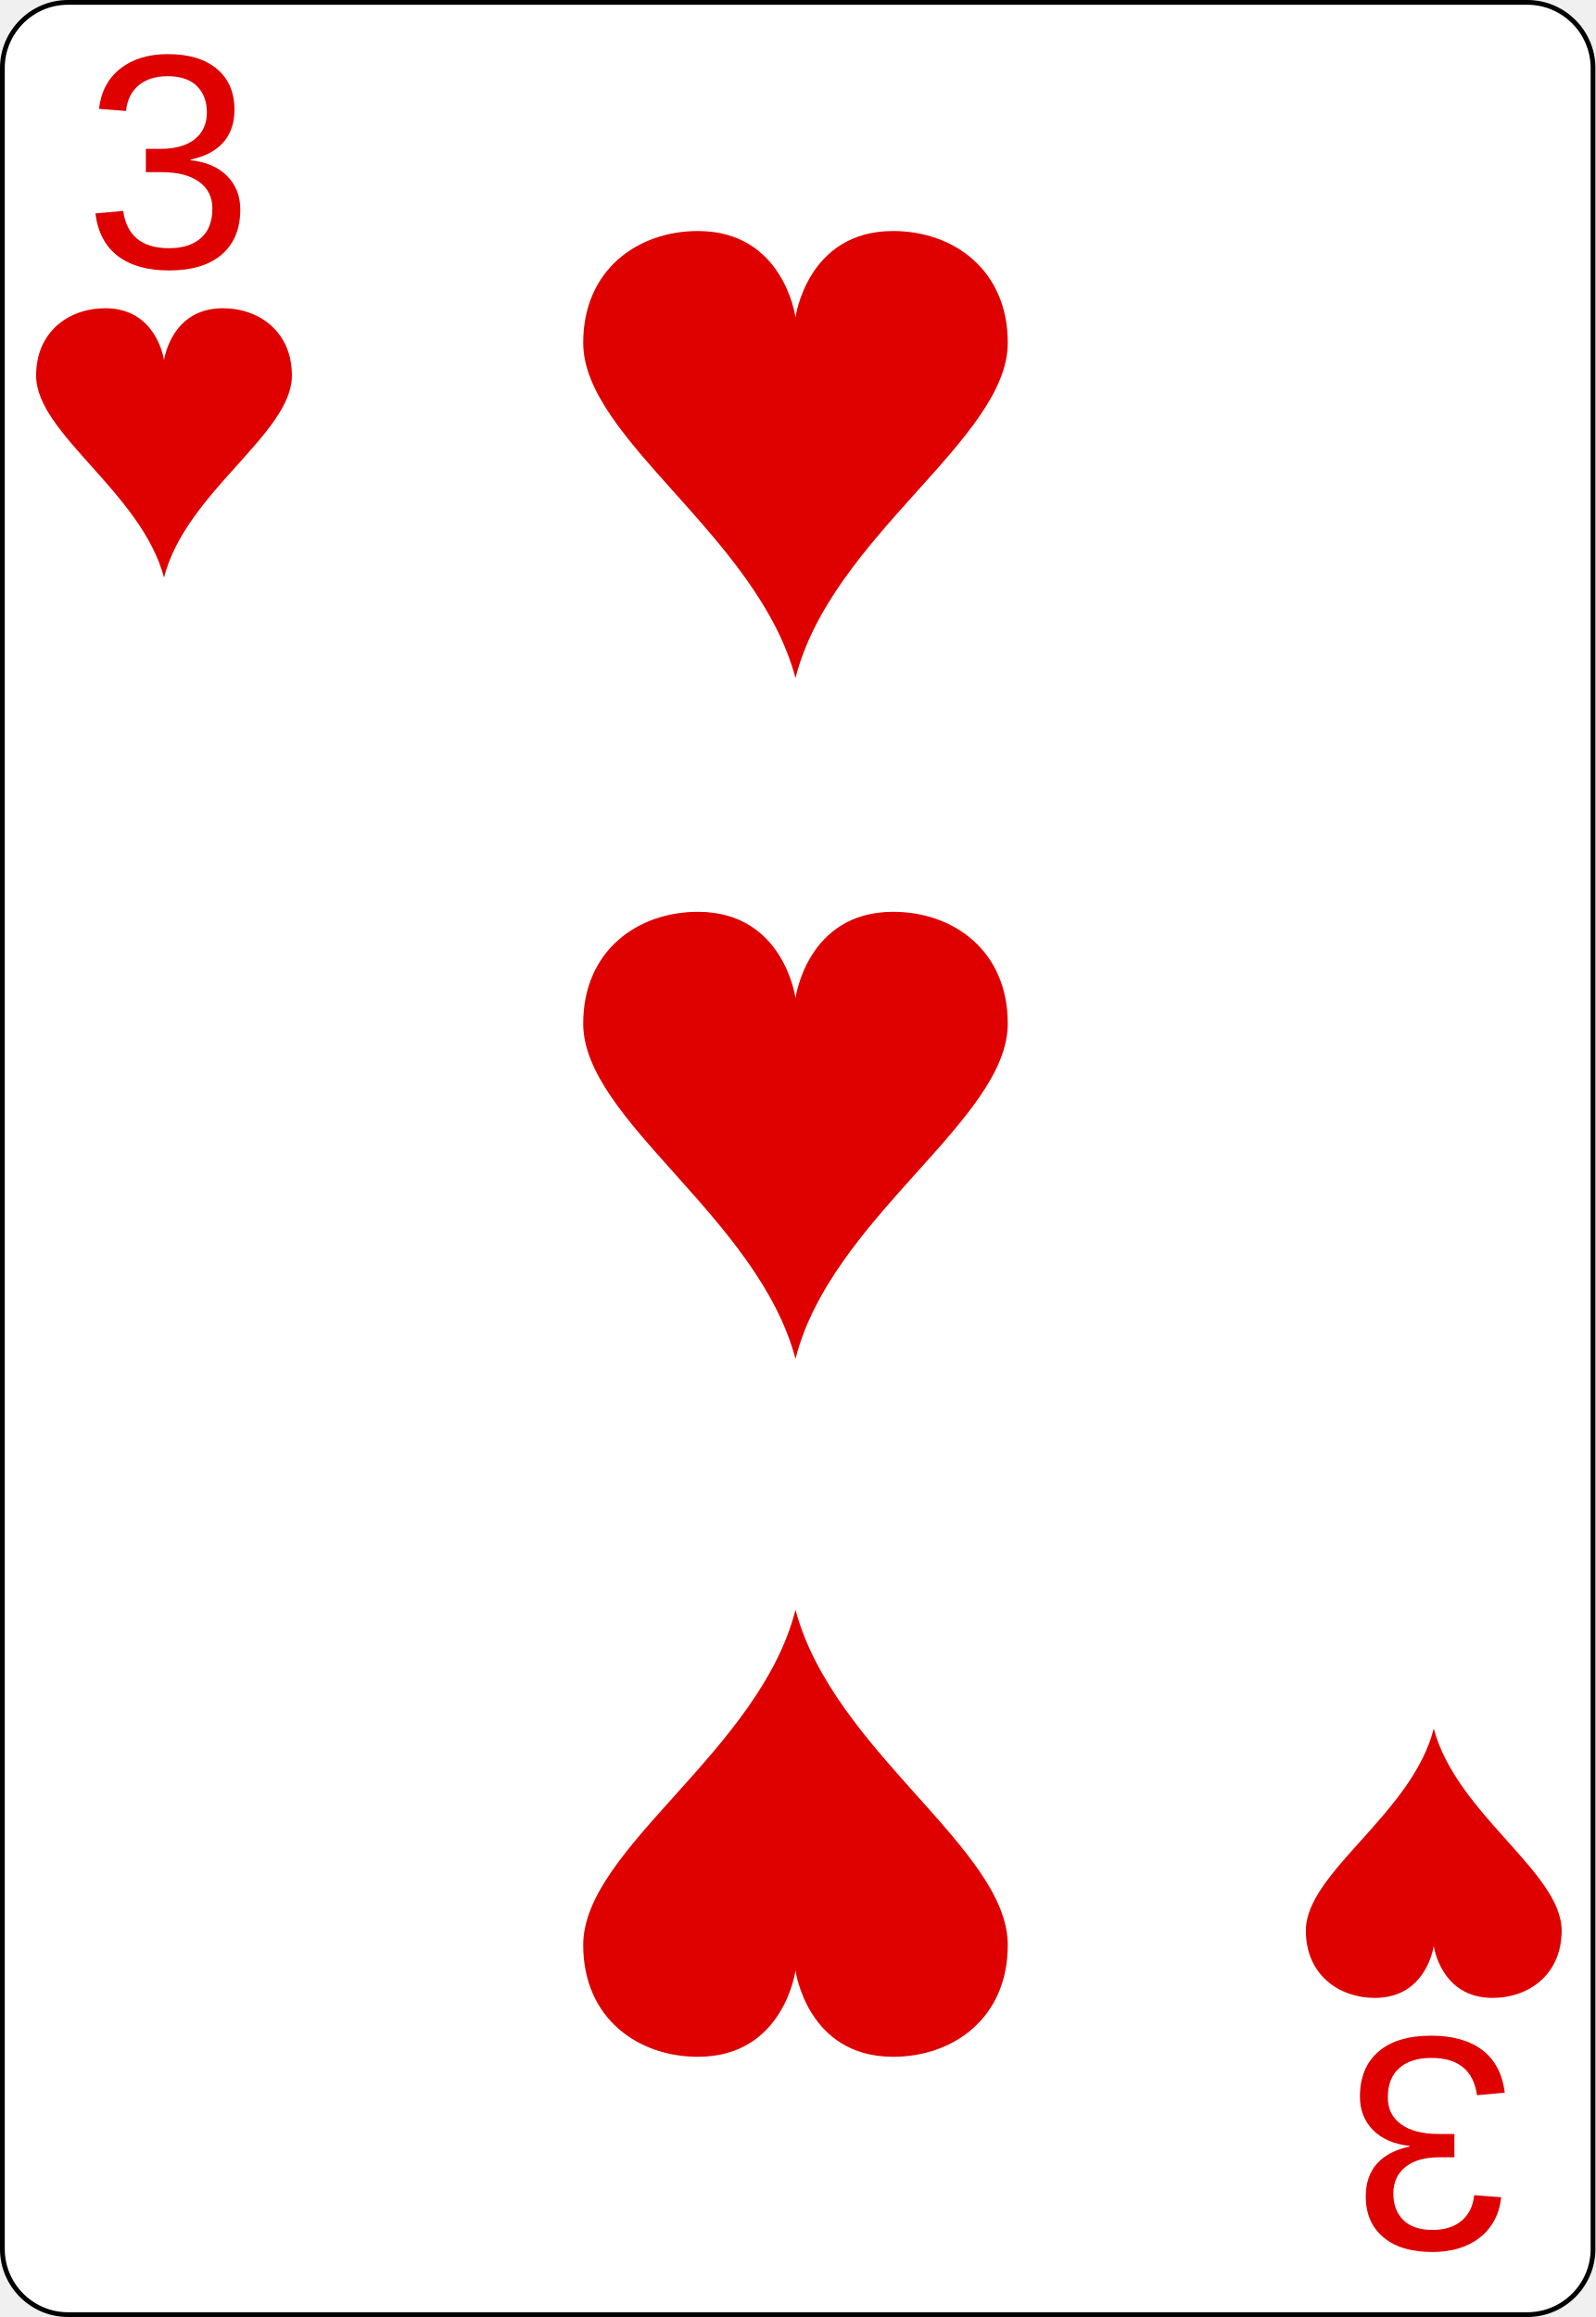
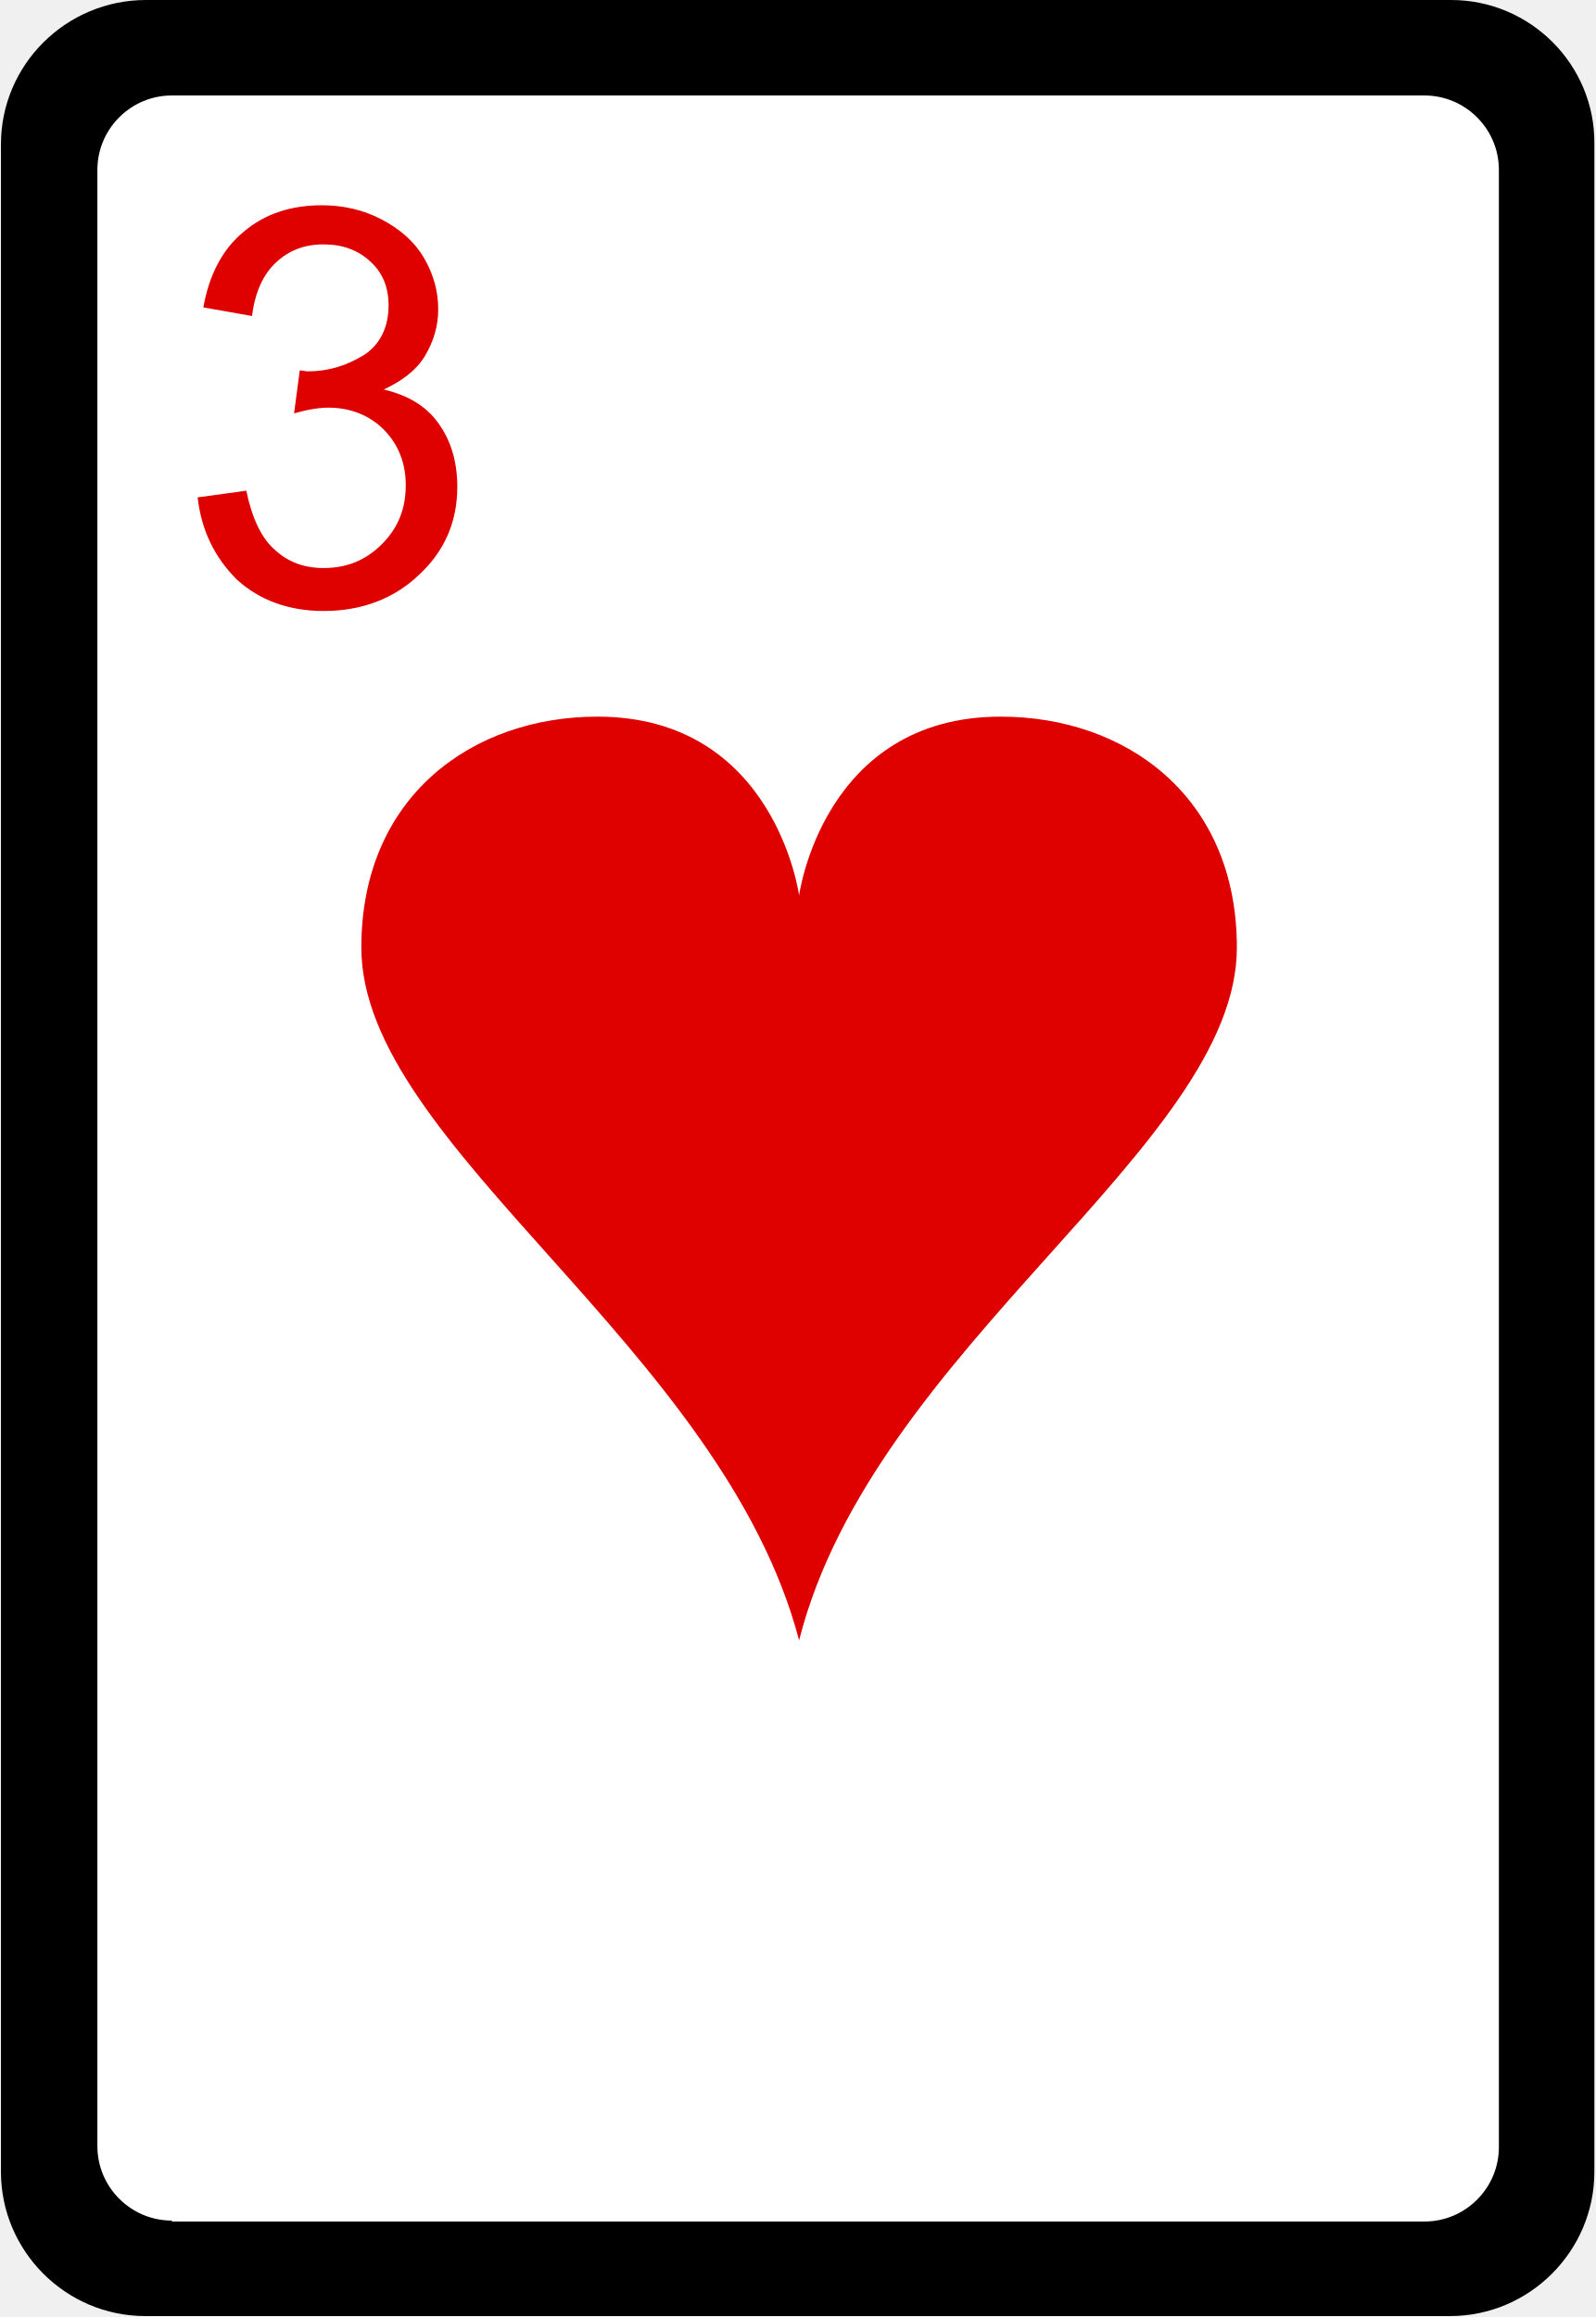
- <svg xmlns="http://www.w3.org/2000/svg" xmlns:xlink="http://www.w3.org/1999/xlink" width="167.087pt" height="242.667pt" viewBox="0 0 167.087 242.667" xml:space="preserve" id="svg2" version="1.1">
-   <defs id="defs41">
-     <radialGradient xlink:href="#linearGradient3773" id="radialGradient3781" cx="-0.158" cy="-8.835" fx="-0.158" fy="-8.835" r="8" gradientTransform="matrix(-1.584269,-0.02349808,0.03071979,-2.477574,-0.2485638,-26.71351)" gradientUnits="userSpaceOnUse" />
-     <linearGradient id="linearGradient3773">
-       <stop style="stop-color:#000000;stop-opacity:1;" offset="0" id="stop3775" />
-       <stop style="stop-color:#000000;stop-opacity:0.649;" offset="1" id="stop3777" />
-     </linearGradient>
-     <radialGradient xlink:href="#linearGradient3773" id="radialGradient3957" cx="-0.158" cy="-8.835" fx="-0.158" fy="-8.835" r="8" gradientTransform="matrix(-1.584269,-0.02349808,0.03071979,-2.477574,-0.2485638,-26.71351)" gradientUnits="userSpaceOnUse" />
-     <linearGradient id="linearGradient3959">
-       <stop style="stop-color:#000000;stop-opacity:1;" offset="0" id="stop3961" />
-       <stop style="stop-color:#000000;stop-opacity:0.649;" offset="1" id="stop3963" />
-     </linearGradient>
-     <radialGradient r="81.903" fy="509.476" fx="168.025" cy="509.476" cx="168.025" gradientTransform="matrix(1.25656,-0.7774064,0.3366382,0.5361257,-221.2021,359.2426)" gradientUnits="userSpaceOnUse" id="radialGradient3975" xlink:href="#linearGradient3784-4" />
-     <linearGradient id="linearGradient3784-4">
-       <stop style="stop-color:#ffffff;stop-opacity:0.435;" offset="0" id="stop3786-8" />
-       <stop style="stop-color:#000000;stop-opacity:0;" offset="1" id="stop3788-6" />
-     </linearGradient>
-     <radialGradient xlink:href="#linearGradient3784-4-5" id="radialGradient3929" gradientUnits="userSpaceOnUse" gradientTransform="matrix(1.25656,-0.7774064,0.3366382,0.5361257,-221.2021,359.2426)" cx="168.025" cy="509.476" fx="168.025" fy="509.476" r="81.903" />
-     <linearGradient id="linearGradient3784-4-5">
-       <stop style="stop-color:#ffffff;stop-opacity:0.489;" offset="0" id="stop3786-8-0" />
-       <stop style="stop-color:#000000;stop-opacity:0;" offset="1" id="stop3788-6-3" />
-     </linearGradient>
-     <radialGradient xlink:href="#linearGradient3784-4-1" id="radialGradient3927" gradientUnits="userSpaceOnUse" gradientTransform="matrix(1.25656,-0.7774064,0.3366382,0.5361257,-221.2021,359.2426)" cx="168.025" cy="509.476" fx="168.025" fy="509.476" r="81.903" />
-     <linearGradient id="linearGradient3784-4-1">
-       <stop style="stop-color:#ffffff;stop-opacity:0.237;" offset="0" id="stop3786-8-03" />
-       <stop style="stop-color:#000000;stop-opacity:0;" offset="1" id="stop3788-6-6" />
-     </linearGradient>
-     <radialGradient xlink:href="#linearGradient3768" id="radialGradient3776" cx="-0.206" cy="-4.579" fx="-0.206" fy="-4.579" r="8" gradientTransform="matrix(-1,0,0,-1.720176,-0.4120407,-13.02719)" gradientUnits="userSpaceOnUse" />
-     <linearGradient id="linearGradient3768">
-       <stop style="stop-color:#df0000;stop-opacity:1;" offset="0" id="stop3770" />
-       <stop style="stop-color:#df0000;stop-opacity:0.672;" offset="1" id="stop3772" />
-     </linearGradient>
-     <radialGradient r="81.903" fy="511.223" fx="171.487" cy="511.223" cx="171.487" gradientTransform="matrix(1.152989,-0.6739155,0.3948202,0.6754904,-233.6326,270.4008)" gradientUnits="userSpaceOnUse" id="radialGradient4013" xlink:href="#linearGradient3784-4-6" />
-     <linearGradient id="linearGradient3784-4-6">
-       <stop style="stop-color:#ffffff;stop-opacity:0.313;" offset="0" id="stop3786-8-8" />
-       <stop style="stop-color:#000000;stop-opacity:0;" offset="1" id="stop3788-6-8" />
-     </linearGradient>
-     <radialGradient r="81.903" fy="492.632" fx="159.354" cy="492.632" cx="159.354" gradientTransform="matrix(1.089478,-0.715138,0.4464527,0.6562658,-244.9333,290.9185)" gradientUnits="userSpaceOnUse" id="radialGradient4013-8" xlink:href="#linearGradient3784-4-2" />
-     <linearGradient id="linearGradient3784-4-2">
-       <stop style="stop-color:#ffffff;stop-opacity:0.29;" offset="0" id="stop3786-8-1" />
-       <stop style="stop-color:#000000;stop-opacity:0;" offset="1" id="stop3788-6-5" />
-     </linearGradient>
-     <radialGradient r="81.903" fy="492.632" fx="159.354" cy="492.632" cx="159.354" gradientTransform="matrix(1.089478,-0.715138,0.4464527,0.6562658,-244.9333,290.9185)" gradientUnits="userSpaceOnUse" id="radialGradient3073" xlink:href="#linearGradient3784-4-2" />
-   </defs>
-   <g id="Layer_x0020_1" style="fill-rule:nonzero;clip-rule:nonzero;stroke:#000000;stroke-miterlimit:4;">
-     <path style="fill:#FFFFFF;stroke-width:0.5;" d="M166.837,235.548c0,3.777-3.087,6.869-6.871,6.869H7.111c-3.775,0-6.861-3.092-6.861-6.869V7.12C0.25,3.343,3.336,0.25,7.111,0.25h152.855    c3.784,0,6.871,3.093,6.871,6.87v228.428z" id="path5" />
-     <g style="stroke:none;" id="g7">
-       <g id="g9">
- 				
- 			</g>
-     </g>
-     <g id="g15">
- 			
- 		</g>
-     <g id="g19">
- 			
- 		</g>
-     <g style="stroke:none;" id="g23">
-       <g id="g25">
- 				
- 			</g>
-     </g>
-     <g style="stroke:none;" id="g31">
-       <g id="g33">
- 				
- 			</g>
-     </g>
+ <svg xmlns="http://www.w3.org/2000/svg" version="1.1" id="svg2" x="0px" y="0px" viewBox="0 0 167.1 242.7" style="enable-background:new 0 0 167.1 242.7;" xml:space="preserve">
+   <style type="text/css">
+ 	.st0{fill:#FFFFFF;}
+ 	.st1{fill:#DF0000;}
+ 	.st2{enable-background:new    ;}
+ </style>
+   <path class="st0" d="M15,237.3c-4.5,0-8.1-3.6-8.1-8.1V13.4c0-4.5,3.6-8.1,8.1-8.1h136.8c4.5,0,8.1,3.6,8.1,8.1v215.8  c0,4.5-3.6,8.1-8.1,8.1H15z" />
+   <path d="M152,0h-0.1H15.4h-0.1C6.9,0,0.1,6.8,0.1,15.1v212.4c0,8.3,6.8,15.1,15.1,15.1h0.1h136.5h0.1c8.3,0,15.1-6.8,15.1-15.1V15.1  C167.1,6.8,160.3,0,152,0z M18,232.6c-4.3,0-7.8-3.5-7.8-7.8V17.8c0-4.3,3.5-7.8,7.8-7.8h131.2c4.3,0,7.8,3.5,7.8,7.8v207.1  c0,4.3-3.5,7.8-7.8,7.8H18z" />
+   <g id="layer1-9-6-8" transform="matrix(2.779008,0,0,2.600887,83.70107,56.85977)">
+     <path id="hl-8-8" class="st1" d="M7.6,7C0.9,7,0,14.2,0,14.2   S-0.9,7-7.6,7c-4.7,0-8.9,3.2-8.9,9.3c0,8,13.6,16.1,16.5,27.9c2.8-11.8,16.5-19.9,16.5-27.9C16.5,10.2,12.3,7,7.6,7z" />
  </g>
-   <text xml:space="preserve" style="font-size:32px;font-style:normal;font-weight:normal;line-height:125%;letter-spacing:0px;word-spacing:0px;fill:#df0000;fill-opacity:1;stroke:none;font-family:Bitstream Vera Sans" x="8.775" y="28.013" id="text3788">
-     <tspan id="tspan3790" x="8.775" y="28.013" style="font-style:normal;font-variant:normal;font-weight:normal;font-stretch:normal;fill:#df0000;fill-opacity:1;font-family:Arial;-inkscape-font-specification:Arial">3</tspan>
-   </text>
-   <g transform="matrix(1.674307,0,0,1.566992,17.17751,46.38532)" id="layer1-9-6" style="fill:#df0000;fill-opacity:1">
-     <path style="fill:#df0000;fill-opacity:1" id="hl-8" d="M 3.676,-9 C 0.433,-9 0,-5.523 0,-5.523 0,-5.523 -0.433,-9 -3.676,-9 -5.946,-9 -8,-7.441 -8,-4.5 -8,-0.614 -1.421,3.294 0,9 1.352,3.299 8,-0.614 8,-4.5 8,-7.441 5.946,-9 3.676,-9 z" />
-   </g>
-   <text xml:space="preserve" style="font-size:32px;font-style:normal;font-weight:normal;line-height:125%;letter-spacing:0px;word-spacing:0px;fill:#df0000;fill-opacity:1;stroke:none;font-family:Bitstream Vera Sans" x="-158.818" y="-213.515" id="text3788-4" transform="scale(-1,-1)">
-     <tspan id="tspan3790-3" x="-158.818" y="-213.515" style="font-style:normal;font-variant:normal;font-weight:normal;font-stretch:normal;fill:#df0000;fill-opacity:1;font-family:Arial;-inkscape-font-specification:Arial">3</tspan>
-   </text>
-   <g transform="matrix(-1.674307,0,0,-1.566992,150.156,195.1431)" id="layer1-9-6-5" style="fill:#df0000;fill-opacity:1">
-     <path style="fill:#df0000;fill-opacity:1" id="hl-8-1" d="M 3.676,-9 C 0.433,-9 0,-5.523 0,-5.523 0,-5.523 -0.433,-9 -3.676,-9 -5.946,-9 -8,-7.441 -8,-4.5 -8,-0.614 -1.421,3.294 0,9 1.352,3.299 8,-0.614 8,-4.5 8,-7.441 5.946,-9 3.676,-9 z" />
-   </g>
-   <g transform="matrix(2.779008,0,0,2.600887,83.31227,47.60377)" id="layer1-9-6-8" style="fill:#df0000;fill-opacity:1">
-     <path style="fill:#df0000;fill-opacity:1" id="hl-8-8" d="M 3.676,-9 C 0.433,-9 0,-5.523 0,-5.523 0,-5.523 -0.433,-9 -3.676,-9 -5.946,-9 -8,-7.441 -8,-4.5 -8,-0.614 -1.421,3.294 0,9 1.352,3.299 8,-0.614 8,-4.5 8,-7.441 5.946,-9 3.676,-9 z" />
-   </g>
-   <g transform="matrix(-2.779008,0,0,-2.600887,83.31227,192.0062)" id="layer1-9-6-8-9" style="fill:#df0000;fill-opacity:1">
-     <path style="fill:#df0000;fill-opacity:1" id="hl-8-8-5" d="M 3.676,-9 C 0.433,-9 0,-5.523 0,-5.523 0,-5.523 -0.433,-9 -3.676,-9 -5.946,-9 -8,-7.441 -8,-4.5 -8,-0.614 -1.421,3.294 0,9 1.352,3.299 8,-0.614 8,-4.5 8,-7.441 5.946,-9 3.676,-9 z" />
-   </g>
-   <g transform="matrix(2.779008,0,0,2.600887,83.31227,118.9046)" id="layer1-9-6-8-8" style="fill:#df0000;fill-opacity:1">
-     <path style="fill:#df0000;fill-opacity:1" id="hl-8-8-8" d="M 3.676,-9 C 0.433,-9 0,-5.523 0,-5.523 0,-5.523 -0.433,-9 -3.676,-9 -5.946,-9 -8,-7.441 -8,-4.5 -8,-0.614 -1.421,3.294 0,9 1.352,3.299 8,-0.614 8,-4.5 8,-7.441 5.946,-9 3.676,-9 z" />
+   <g class="st2">
+     <path class="st1" d="M20.7,52.1l5.1-0.7c0.6,2.9,1.6,5,3,6.2c1.4,1.3,3.1,1.9,5.1,1.9c2.4,0,4.4-0.8,6.1-2.5   c1.7-1.7,2.5-3.7,2.5-6.2c0-2.3-0.8-4.3-2.3-5.8c-1.5-1.5-3.5-2.3-5.8-2.3c-1,0-2.2,0.2-3.6,0.6l0.6-4.5c0.3,0,0.6,0.1,0.8,0.1   c2.2,0,4.1-0.6,5.9-1.7c1.7-1.1,2.6-2.9,2.6-5.2c0-1.9-0.6-3.4-1.9-4.6c-1.3-1.2-2.9-1.8-4.9-1.8c-2,0-3.6,0.6-5,1.9   c-1.3,1.2-2.2,3.1-2.5,5.6l-5.1-0.9c0.6-3.4,2-6.1,4.2-7.9c2.2-1.9,5-2.8,8.2-2.8c2.3,0,4.4,0.5,6.3,1.5c1.9,1,3.4,2.3,4.4,4   c1,1.7,1.5,3.5,1.5,5.4c0,1.8-0.5,3.4-1.4,4.9s-2.4,2.6-4.3,3.5c2.5,0.6,4.4,1.7,5.7,3.5s2,4,2,6.7c0,3.6-1.3,6.7-4,9.2   c-2.6,2.5-6,3.8-10,3.8c-3.6,0-6.7-1.1-9.1-3.3C22.5,58.4,21.1,55.6,20.7,52.1z" />
  </g>
</svg>
